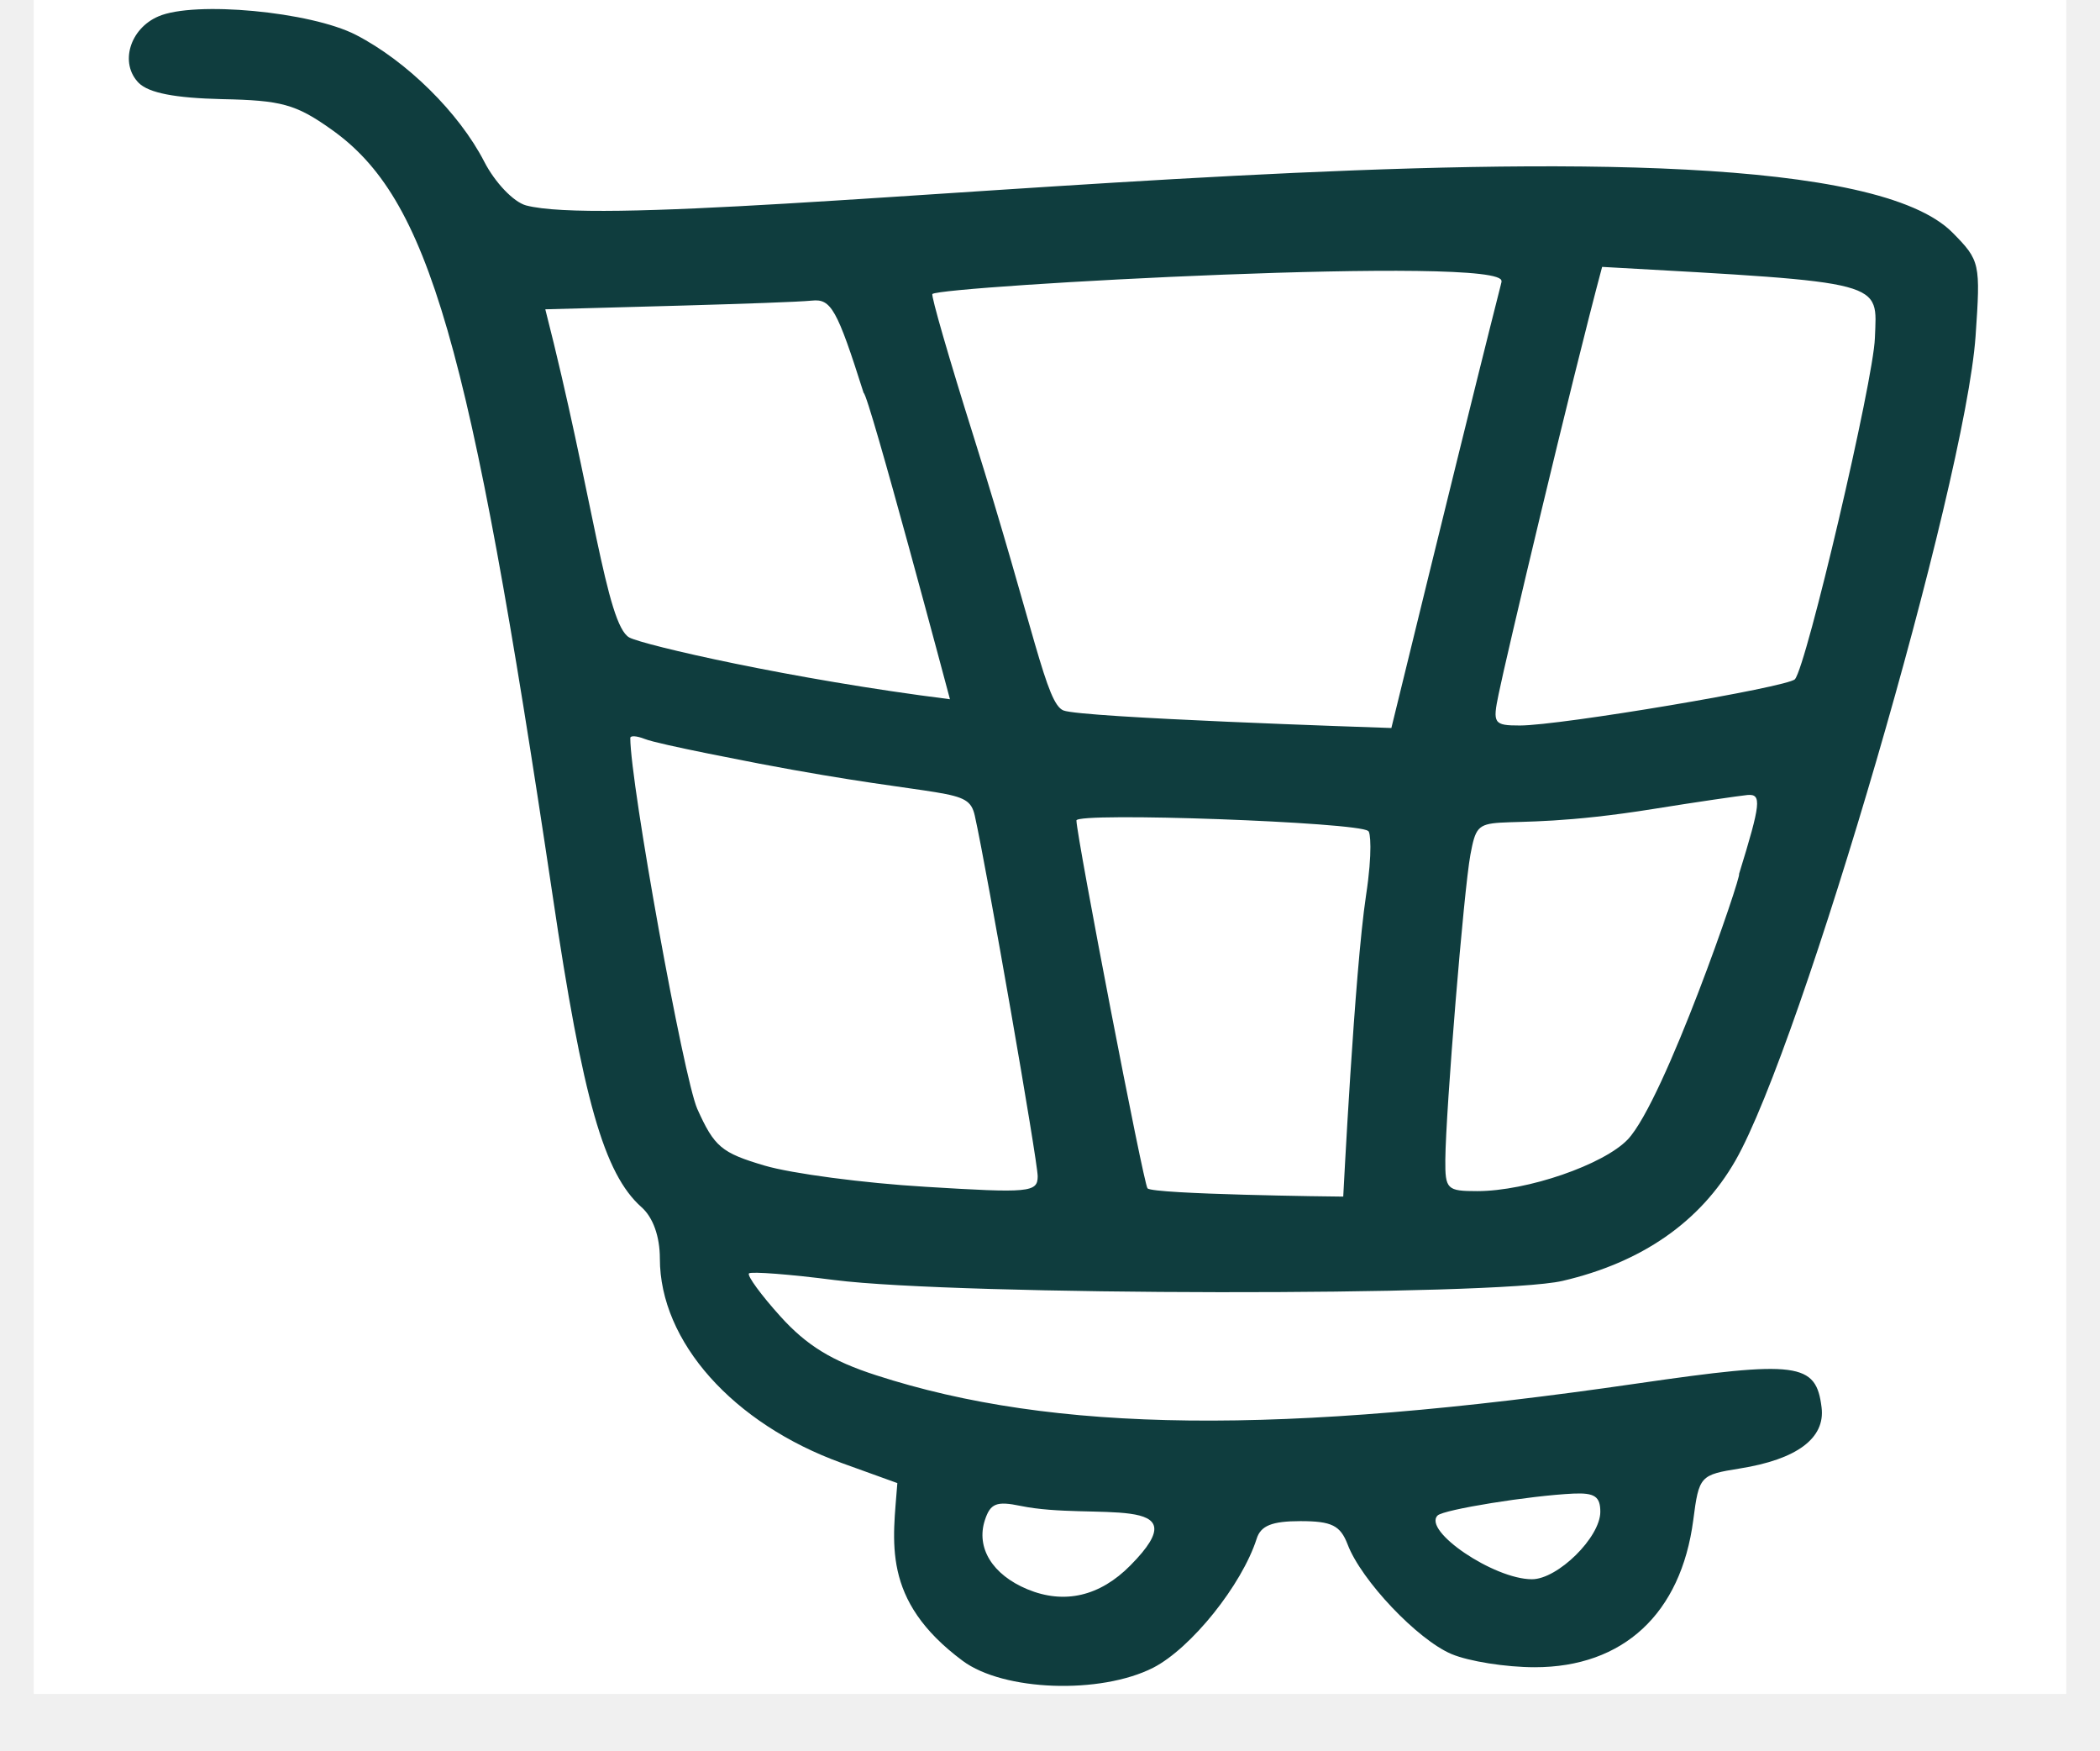
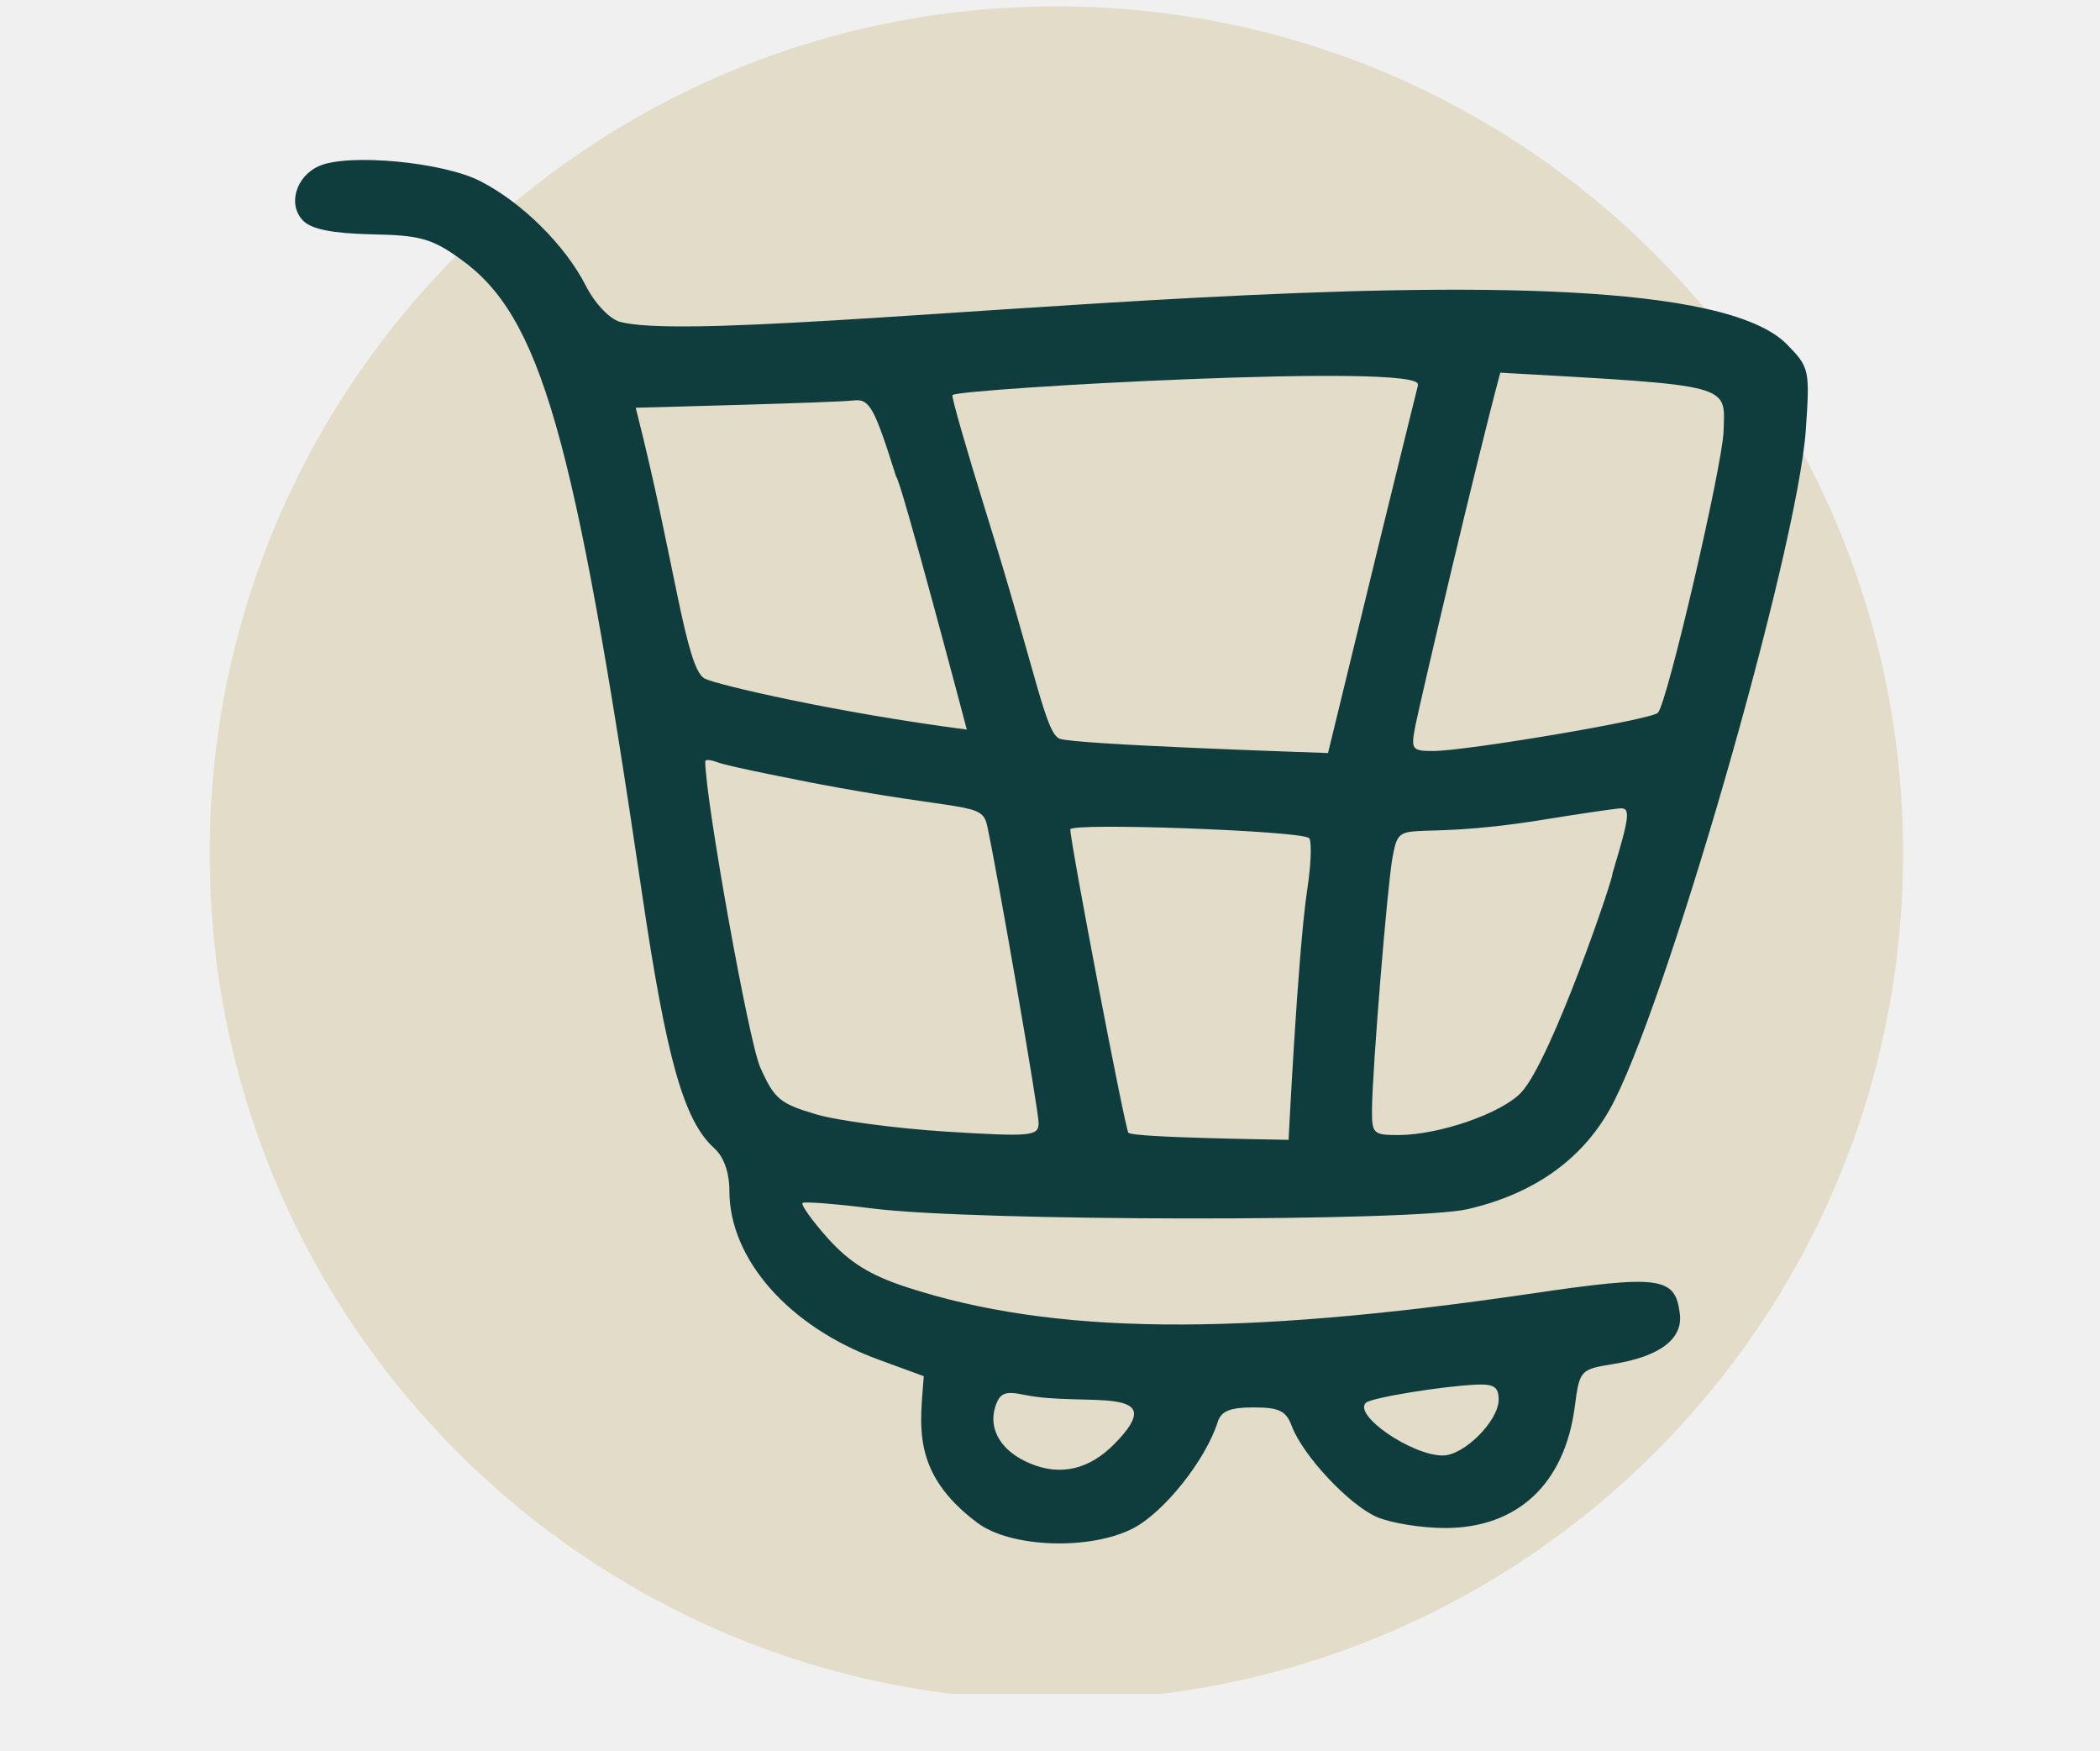
<svg xmlns="http://www.w3.org/2000/svg" width="48" zoomAndPan="magnify" viewBox="0 0 36 30" height="40" preserveAspectRatio="xMidYMid meet" version="1.0">
  <defs>
-     <clipPath id="55e16dceed">
-       <path d="M 0.582 0 L 35.418 0 L 35.418 29.031 L 0.582 29.031 Z M 0.582 0 " clip-rule="nonzero" />
+     <clipPath id="4f1d3b7dbe">
+       <path d="M 3.594 0.109 L 32.625 0.109 L 32.625 29.031 L 3.594 29.031 Z M 3.594 0.109 " clip-rule="nonzero" />
    </clipPath>
-     <clipPath id="3ed99d2b0e">
-       <path d="M 2.031 0.012 L 33.969 0.012 L 33.969 29 L 2.031 29 Z M 2.031 0.012 " clip-rule="nonzero" />
+     <clipPath id="7a97759d57">
+       <path d="M 5 2.621 L 31 2.621 L 31 26.574 L 5 26.574 Z M 5 2.621 " clip-rule="nonzero" />
    </clipPath>
  </defs>
-   <g clip-path="url(#55e16dceed)">
-     <path fill="#ffffff" d="M 0.582 0 L 35.418 0 L 35.418 29.031 L 0.582 29.031 Z M 0.582 0 " fill-opacity="1" fill-rule="nonzero" />
-     <path fill="#ffffff" d="M 0.582 0 L 35.418 0 L 35.418 29.031 L 0.582 29.031 Z M 0.582 0 " fill-opacity="1" fill-rule="nonzero" />
+   <g clip-path="url(#4f1d3b7dbe)">
+     <path fill="#e2dcc8" d="M 18.109 0.109 C 26.129 0.109 32.625 6.605 32.625 14.625 C 32.625 22.645 26.129 29.141 18.109 29.141 C 10.09 29.141 3.594 22.645 3.594 14.625 C 3.594 6.605 10.09 0.109 18.109 0.109 Z M 18.109 0.109 " fill-opacity="1" fill-rule="nonzero" />
  </g>
-   <g clip-path="url(#3ed99d2b0e)">
-     <path fill="#0f3d3e" d="M 2.715 0.281 C 2.223 0.492 2.047 1.086 2.379 1.422 C 2.555 1.594 3 1.68 3.805 1.699 C 4.82 1.719 5.07 1.785 5.676 2.215 C 7.352 3.398 8.055 5.84 9.473 15.344 C 9.992 18.848 10.355 20.117 10.996 20.688 C 11.195 20.863 11.312 21.191 11.312 21.57 C 11.312 22.992 12.562 24.398 14.43 25.074 L 15.383 25.418 C 15.312 26.41 15.094 27.418 16.504 28.465 C 17.203 28.984 18.863 29.043 19.77 28.582 C 20.422 28.246 21.289 27.164 21.543 26.371 C 21.613 26.148 21.805 26.07 22.293 26.07 C 22.832 26.07 22.977 26.145 23.102 26.469 C 23.336 27.086 24.301 28.102 24.883 28.348 C 25.18 28.473 25.816 28.574 26.309 28.574 C 27.828 28.574 28.816 27.656 29.027 26.055 C 29.125 25.293 29.145 25.277 29.824 25.168 C 30.805 25.012 31.293 24.648 31.227 24.121 C 31.133 23.352 30.82 23.312 28.066 23.711 C 21.938 24.602 18.07 24.559 15.02 23.57 C 14.258 23.324 13.828 23.059 13.379 22.562 C 13.051 22.199 12.801 21.859 12.84 21.824 C 12.879 21.789 13.547 21.84 14.305 21.938 C 16.426 22.207 25.633 22.219 26.785 21.953 C 28.145 21.637 29.148 20.941 29.75 19.891 C 30.887 17.906 33.688 8.297 33.867 5.762 C 33.953 4.512 33.945 4.465 33.473 3.988 C 30.91 1.391 11.359 4.141 9.016 3.52 C 8.805 3.461 8.488 3.133 8.301 2.77 C 7.871 1.934 6.973 1.047 6.102 0.598 C 5.328 0.199 3.332 0.012 2.715 0.281 Z M 23.852 12.477 C 23.496 12.465 18.543 12.301 18.23 12.176 C 17.93 12.055 17.746 10.844 16.688 7.473 C 16.273 6.156 15.957 5.062 15.984 5.039 C 16.133 4.902 25.879 4.363 25.738 4.824 C 25.754 4.824 25.828 4.395 23.852 12.477 Z M 32.141 5.793 C 32.117 6.523 30.969 11.418 30.77 11.641 C 30.648 11.777 26.75 12.434 26.055 12.434 C 25.605 12.434 25.586 12.398 25.691 11.895 C 25.801 11.344 26.938 6.539 27.465 4.574 C 32.387 4.848 32.176 4.812 32.141 5.793 Z M 16.285 11.984 C 13.562 11.641 11.031 11.055 10.789 10.926 C 10.391 10.711 10.16 8.473 9.348 5.301 C 10.035 5.281 13.445 5.199 13.918 5.152 C 14.246 5.117 14.348 5.293 14.805 6.734 C 14.887 6.734 16.281 11.969 16.285 11.984 Z M 13.008 13.086 C 16.266 13.707 16.598 13.477 16.711 13.98 C 16.922 14.93 17.789 19.902 17.789 20.16 C 17.789 20.438 17.641 20.449 15.867 20.34 C 14.805 20.277 13.57 20.113 13.109 19.977 C 12.367 19.758 12.246 19.656 11.953 19.004 C 11.719 18.473 10.805 13.426 10.805 12.648 C 10.805 12.605 10.91 12.609 11.051 12.664 C 11.293 12.762 13.023 13.086 13.008 13.086 Z M 27.906 19.527 C 27.492 19.961 26.18 20.414 25.324 20.414 C 24.805 20.414 24.773 20.383 24.777 19.875 C 24.785 19.02 25.094 15.254 25.207 14.648 C 25.375 13.75 25.363 14.344 28.352 13.863 C 29.078 13.746 29.805 13.641 29.957 13.625 C 30.203 13.605 30.188 13.762 29.812 14.98 C 29.867 14.98 28.539 18.852 27.906 19.527 Z M 23.418 15.344 C 23.219 16.664 23.027 20.527 23.027 20.508 C 22.867 20.508 19.773 20.469 19.672 20.367 C 19.605 20.301 18.461 14.363 18.453 14.062 C 18.449 13.914 23.297 14.09 23.453 14.242 C 23.492 14.242 23.531 14.602 23.418 15.344 Z M 27.434 25.91 C 27.434 26.348 26.703 27.066 26.262 27.066 C 25.609 27.066 24.383 26.234 24.645 25.973 C 24.75 25.871 26.227 25.633 26.973 25.598 C 27.336 25.582 27.434 25.648 27.434 25.91 Z M 19.379 26.828 C 18.855 27.359 18.246 27.5 17.613 27.238 C 17.012 26.988 16.73 26.527 16.883 26.055 C 16.977 25.766 17.082 25.723 17.496 25.809 C 18.746 26.066 20.625 25.57 19.379 26.828 Z M 19.379 26.828 " fill-opacity="1" fill-rule="nonzero" />
+   <g clip-path="url(#7a97759d57)">
+     <path fill="#0f3d3e" d="M 5.473 2.844 C 5.07 3.02 4.926 3.512 5.199 3.785 C 5.344 3.93 5.703 4 6.367 4.016 C 7.195 4.031 7.402 4.086 7.895 4.441 C 9.266 5.418 9.844 7.43 11 15.273 C 11.426 18.16 11.723 19.211 12.246 19.68 C 12.41 19.828 12.504 20.098 12.504 20.41 C 12.504 21.582 13.527 22.742 15.059 23.301 L 15.836 23.586 C 15.781 24.402 15.598 25.234 16.754 26.098 C 17.324 26.527 18.684 26.574 19.422 26.195 C 19.957 25.918 20.668 25.023 20.875 24.371 C 20.934 24.184 21.086 24.121 21.488 24.121 C 21.93 24.121 22.051 24.18 22.148 24.449 C 22.344 24.957 23.133 25.797 23.605 26 C 23.852 26.105 24.371 26.188 24.773 26.188 C 26.016 26.188 26.824 25.43 26.996 24.109 C 27.078 23.48 27.094 23.469 27.648 23.379 C 28.453 23.25 28.852 22.949 28.797 22.516 C 28.719 21.879 28.465 21.844 26.211 22.176 C 21.199 22.91 18.035 22.875 15.539 22.059 C 14.914 21.855 14.566 21.637 14.195 21.227 C 13.926 20.926 13.727 20.648 13.758 20.617 C 13.789 20.59 14.332 20.633 14.953 20.711 C 16.691 20.934 24.223 20.941 25.16 20.723 C 26.277 20.465 27.098 19.891 27.59 19.023 C 28.52 17.387 30.809 9.457 30.957 7.367 C 31.027 6.336 31.02 6.297 30.633 5.902 C 28.535 3.762 12.543 6.031 10.629 5.516 C 10.453 5.469 10.195 5.199 10.043 4.898 C 9.691 4.207 8.957 3.477 8.242 3.109 C 7.609 2.777 5.977 2.625 5.473 2.844 Z M 22.766 12.906 C 22.473 12.895 18.422 12.762 18.164 12.66 C 17.918 12.559 17.77 11.559 16.902 8.777 C 16.566 7.691 16.305 6.789 16.328 6.77 C 16.449 6.66 24.422 6.211 24.305 6.594 C 24.32 6.594 24.383 6.242 22.766 12.906 Z M 29.547 7.395 C 29.523 7.996 28.586 12.035 28.422 12.215 C 28.324 12.332 25.137 12.871 24.566 12.871 C 24.199 12.871 24.184 12.844 24.266 12.426 C 24.359 11.973 25.285 8.008 25.719 6.387 C 29.746 6.613 29.57 6.582 29.547 7.391 Z M 16.574 12.504 C 14.344 12.215 12.277 11.734 12.078 11.629 C 11.75 11.449 11.566 9.602 10.898 6.988 C 11.461 6.973 14.25 6.902 14.637 6.863 C 14.906 6.832 14.988 6.98 15.363 8.172 C 15.43 8.172 16.57 12.488 16.574 12.504 Z M 13.891 13.41 C 16.559 13.922 16.832 13.734 16.922 14.148 C 17.094 14.934 17.805 19.031 17.805 19.246 C 17.805 19.473 17.68 19.484 16.23 19.395 C 15.363 19.34 14.352 19.207 13.977 19.094 C 13.367 18.914 13.27 18.828 13.031 18.289 C 12.836 17.852 12.09 13.691 12.09 13.051 C 12.09 13.012 12.176 13.02 12.293 13.062 C 12.488 13.141 13.906 13.41 13.891 13.41 Z M 26.078 18.723 C 25.742 19.082 24.668 19.453 23.969 19.453 C 23.543 19.453 23.516 19.43 23.52 19.012 C 23.527 18.305 23.781 15.199 23.871 14.699 C 24.008 13.957 24 14.445 26.441 14.051 C 27.039 13.953 27.633 13.867 27.758 13.855 C 27.957 13.836 27.945 13.965 27.641 14.973 C 27.684 14.973 26.598 18.168 26.078 18.723 Z M 22.406 15.273 C 22.246 16.363 22.09 19.547 22.09 19.535 C 21.961 19.531 19.43 19.5 19.344 19.414 C 19.289 19.363 18.352 14.461 18.348 14.215 C 18.344 14.094 22.309 14.238 22.438 14.363 C 22.473 14.363 22.5 14.66 22.406 15.273 Z M 25.691 23.988 C 25.691 24.352 25.098 24.945 24.734 24.945 C 24.203 24.945 23.199 24.258 23.414 24.043 C 23.496 23.957 24.707 23.758 25.316 23.73 C 25.613 23.719 25.691 23.773 25.691 23.988 Z M 19.105 24.746 C 18.676 25.184 18.18 25.301 17.66 25.082 C 17.168 24.879 16.938 24.5 17.062 24.109 C 17.141 23.871 17.227 23.836 17.562 23.906 C 18.586 24.117 20.125 23.711 19.105 24.746 Z M 19.105 24.746 " fill-opacity="1" fill-rule="nonzero" />
  </g>
</svg>
